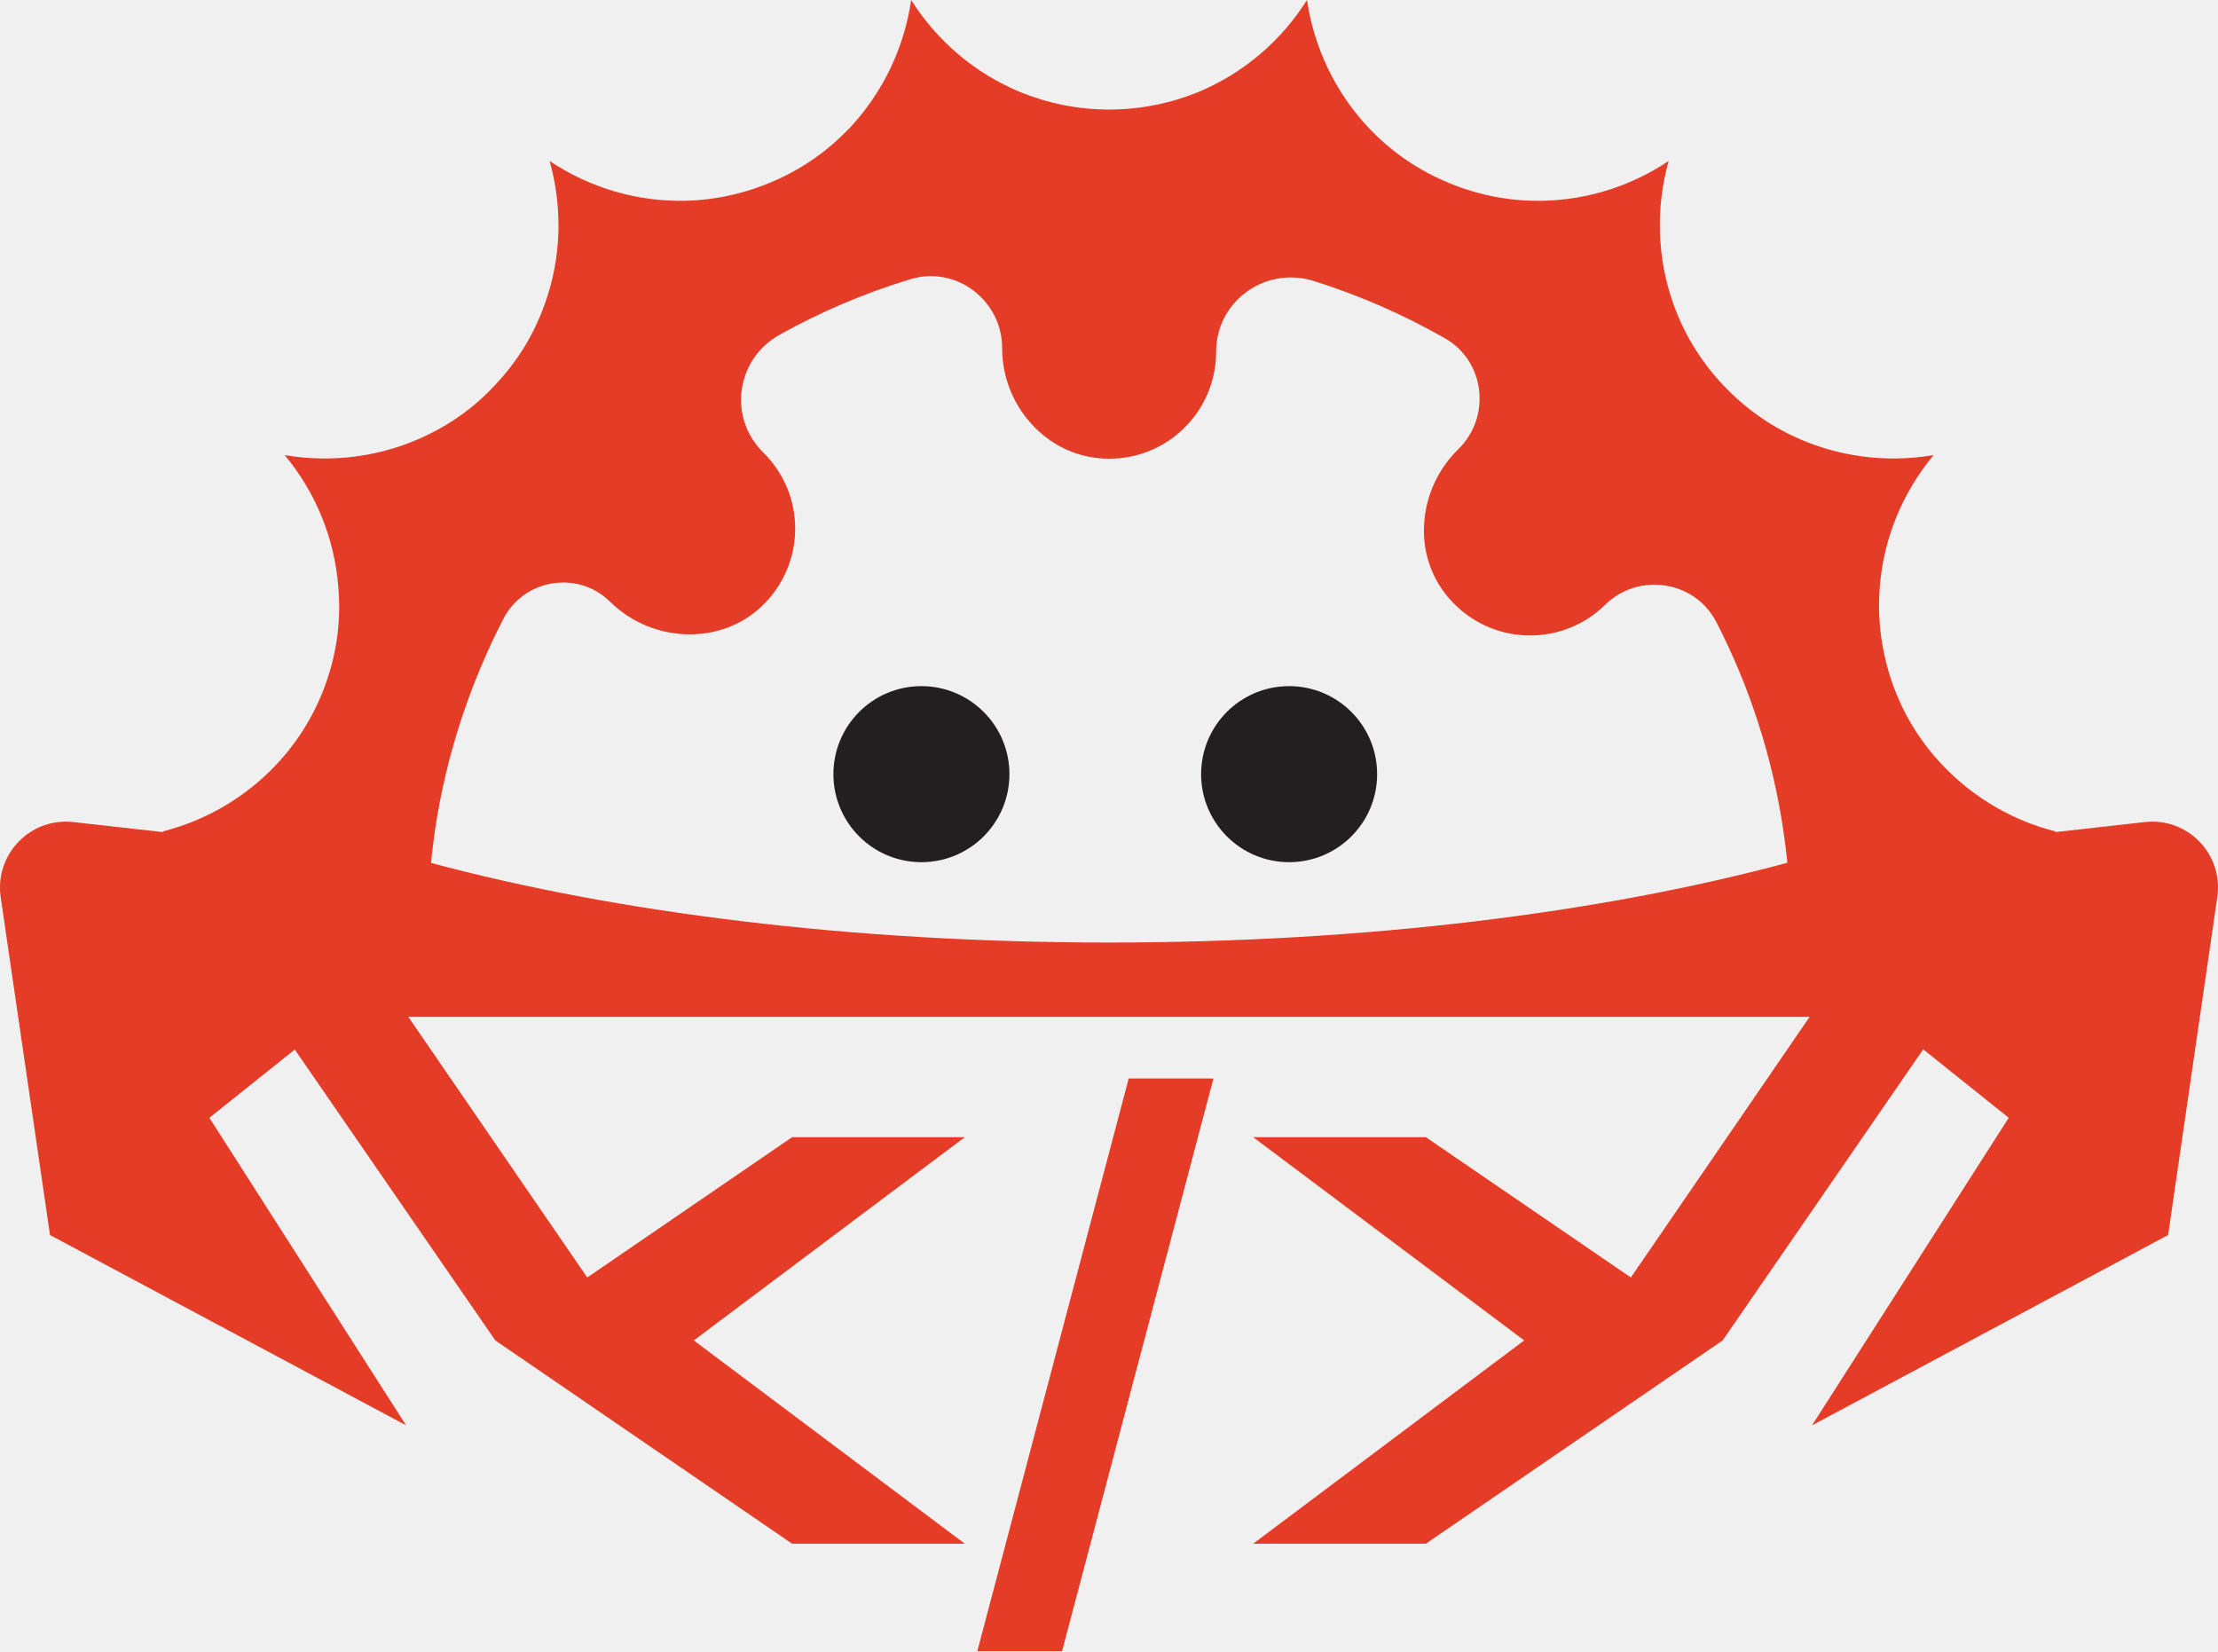
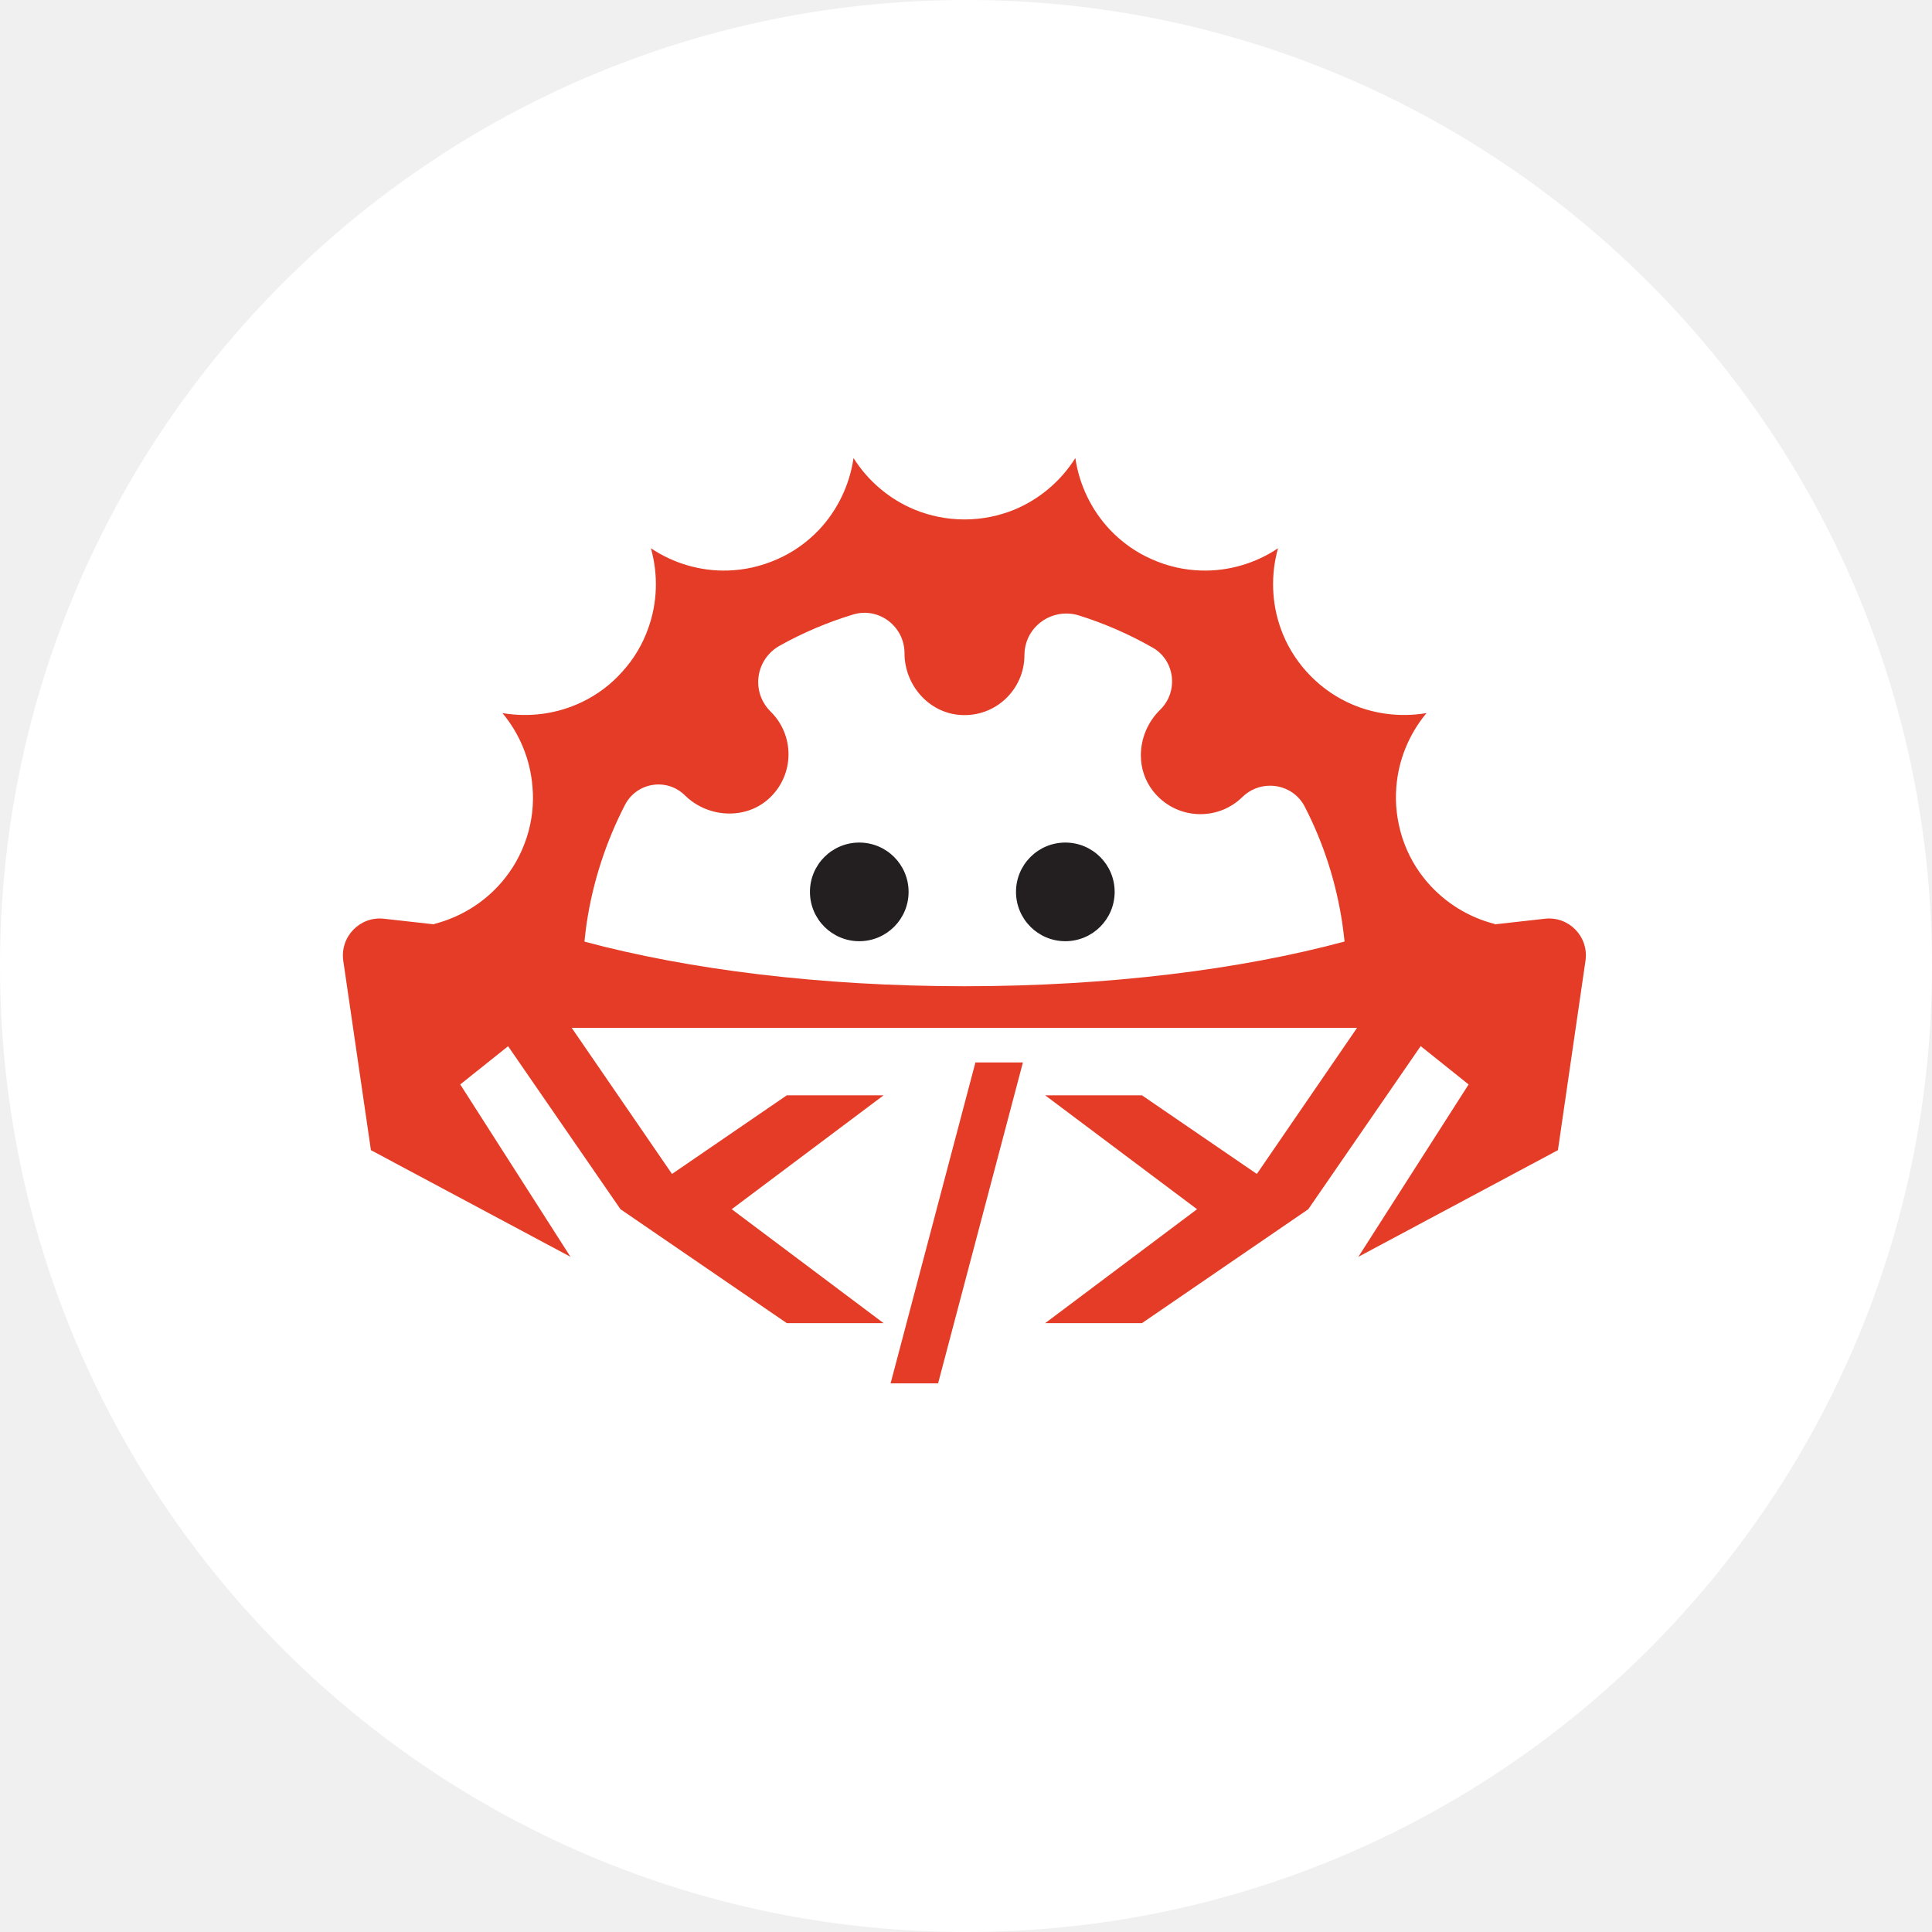
- <svg xmlns="http://www.w3.org/2000/svg" version="1.1" id="svg1061" width="184.622" height="137.44" viewBox="0 0 184.622 137.44">
+ <svg xmlns="http://www.w3.org/2000/svg" version="1.1" id="svg1061" width="286.963" height="286.963" viewBox="0 0 286.963 286.963">
  <defs id="defs1065">
    <clipPath clipPathUnits="userSpaceOnUse" id="clipPath1077">
      <path d="M 0,1000 H 1000 V 0 H 0 Z" id="path1075" />
    </clipPath>
  </defs>
-   <g id="g1069" transform="matrix(1.333333,0,0,-1.333333,-296.4393,717.1422)">
+   <g id="g1069" transform="matrix(1.333333,0,0,-1.333333,-245.5081,785.1772)">
+     <circle style="display:inline;fill:#ffffff;stroke-width:1.093" id="path224" cx="291.742" cy="-481.272" r="107.611" transform="scale(1,-1)" />
    <g id="g1071" transform="translate(-46.75028,-13.68301)">
      <g id="g1073" clip-path="url(#clipPath1077)">
        <g id="g1079" transform="translate(332.0972,503.2114)">
          <path d="m 0,0 c 0,-3.035 -2.46,-5.495 -5.495,-5.495 -3.034,0 -5.494,2.46 -5.494,5.495 0,3.035 2.46,5.495 5.494,5.495 C -2.46,5.495 0,3.035 0,0" style="fill:#231f20;fill-opacity:1;fill-rule:nonzero;stroke:none" id="path1081" />
        </g>
        <g id="g1083" transform="translate(355.0522,503.2114)">
          <path d="m 0,0 c 0,-3.035 -2.46,-5.495 -5.495,-5.495 -3.034,0 -5.494,2.46 -5.494,5.495 0,3.035 2.46,5.495 5.494,5.495 C -2.46,5.495 0,3.035 0,0" style="fill:#231f20;fill-opacity:1;fill-rule:nonzero;stroke:none" id="path1085" />
        </g>
        <g id="g1087" transform="translate(344.8325,484.21)">
          <path d="m 0,0 -9.45,-35.75 h -5.29 L -5.29,0 Z" style="fill:#e43c26;fill-opacity:1;fill-rule:nonzero;stroke:none" id="path1089" />
        </g>
        <g id="g1091" transform="translate(380.6621,497.6797)">
          <path d="m 0,0 c -11.53,-3.109 -26.28,-4.979 -42.35,-4.979 -16.05,0 -30.78,1.87 -42.32,4.969 v 0.05 c 0.06,0.641 0.15,1.271 0.23,1.91 0.7,4.73 2.18,9.2 4.29,13.29 1.3,2.49 4.64,3.031 6.65,1.06 1.37,-1.35 3.18,-2.04 4.98,-2.04 1.64,0 3.27,0.57 4.53,1.79 2.72,2.62 2.73,6.95 0.04,9.58 -0.92,0.92 -1.37,2.09 -1.37,3.27 0,1.6 0.84,3.2 2.42,4.07 2.56,1.43 5.29,2.59 8.15,3.46 2.86,0.87 5.73,-1.32 5.73,-4.3 0,-1.78 0.67,-3.44 1.79,-4.69 1.11,-1.25 2.68,-2.09 4.45,-2.2 3.89,-0.26 7.12,2.83 7.12,6.67 0,2.65 2.18,4.631 4.66,4.631 0.48,0 0.96,-0.071 1.43,-0.221 2.87,-0.9 5.6,-2.1 8.18,-3.57 2.51,-1.42 2.92,-4.89 0.86,-6.92 -1.41,-1.37 -2.16,-3.23 -2.16,-5.09 0,-1.39 0.43,-2.77 1.33,-3.94 2.5,-3.22 7.16,-3.47 9.98,-0.7 0.87,0.85 1.98,1.26 3.08,1.26 1.56,0 3.11,-0.819 3.89,-2.38 2.06,-4.01 3.49,-8.4 4.17,-13.03 C -0.15,1.311 -0.07,0.681 0,0.04 H -0.02 Z M 22.32,2.541 16.69,1.91 c 0.03,0.01 0.05,0.03 0.07,0.04 C 13.85,2.68 11.2,4.31 9.22,6.61 8,8.021 7.04,9.69 6.43,11.58 c -0.6,1.88 -0.81,3.78 -0.66,5.63 0.23,3.04 1.43,5.92 3.36,8.24 -2.99,-0.51 -6.1,-0.1 -8.86,1.23 -1.65,0.79 -3.18,1.92 -4.5,3.38 -1.3,1.44 -2.27,3.09 -2.88,4.81 -1.03,2.88 -1.12,6.02 -0.3,8.94 -2.51,-1.68 -5.5,-2.57 -8.56,-2.48 -1.85,0.05 -3.72,0.461 -5.51,1.26 -1.8,0.79 -3.36,1.92 -4.64,3.27 -2.09,2.21 -3.43,5.02 -3.87,8 -1.6,-2.55 -3.97,-4.569 -6.77,-5.74 -1.72,-0.7 -3.6,-1.099 -5.58,-1.099 -1.98,0 -3.86,0.399 -5.57,1.099 -2.82,1.171 -5.18,3.19 -6.79,5.74 -0.43,-2.98 -1.77,-5.79 -3.85,-8 -1.29,-1.35 -2.84,-2.48 -4.65,-3.27 -1.8,-0.799 -3.67,-1.21 -5.52,-1.26 -3.04,-0.09 -6.04,0.8 -8.55,2.48 0.82,-2.92 0.74,-6.06 -0.31,-8.95 -0.61,-1.71 -1.56,-3.36 -2.88,-4.8 -1.29,-1.46 -2.82,-2.58 -4.49,-3.38 -2.76,-1.33 -5.87,-1.74 -8.86,-1.23 1.94,-2.33 3.12,-5.21 3.35,-8.26 0.16,-1.84 -0.04,-3.74 -0.65,-5.61 -0.61,-1.88 -1.56,-3.539 -2.78,-4.96 -1.98,-2.31 -4.63,-3.93 -7.55,-4.67 0.02,-0.01 0.04,-0.03 0.07,-0.04 l -5.64,0.631 c -2.68,0.299 -4.91,-2.011 -4.53,-4.681 l 3.08,-21.099 22.23,-11.881 -12.28,19.2 5.33,4.26 12.52,-18.159 18.53,-12.691 h 10.78 l -16.92,12.691 16.92,12.689 h -10.78 l -12.79,-8.76 -11.17,16.27 H 1.39 l -11.16,-16.27 -12.8,8.76 h -10.78 l 16.92,-12.689 -16.92,-12.691 h 10.78 l 18.53,12.691 12.52,18.17 5.34,-4.271 -12.28,-19.2 22.23,11.881 3.07,21.099 C 27.23,0.53 25,2.84 22.32,2.541" style="fill:#e43c26;fill-opacity:1;fill-rule:nonzero;stroke:none" id="path1093" />
        </g>
      </g>
    </g>
  </g>
</svg>
